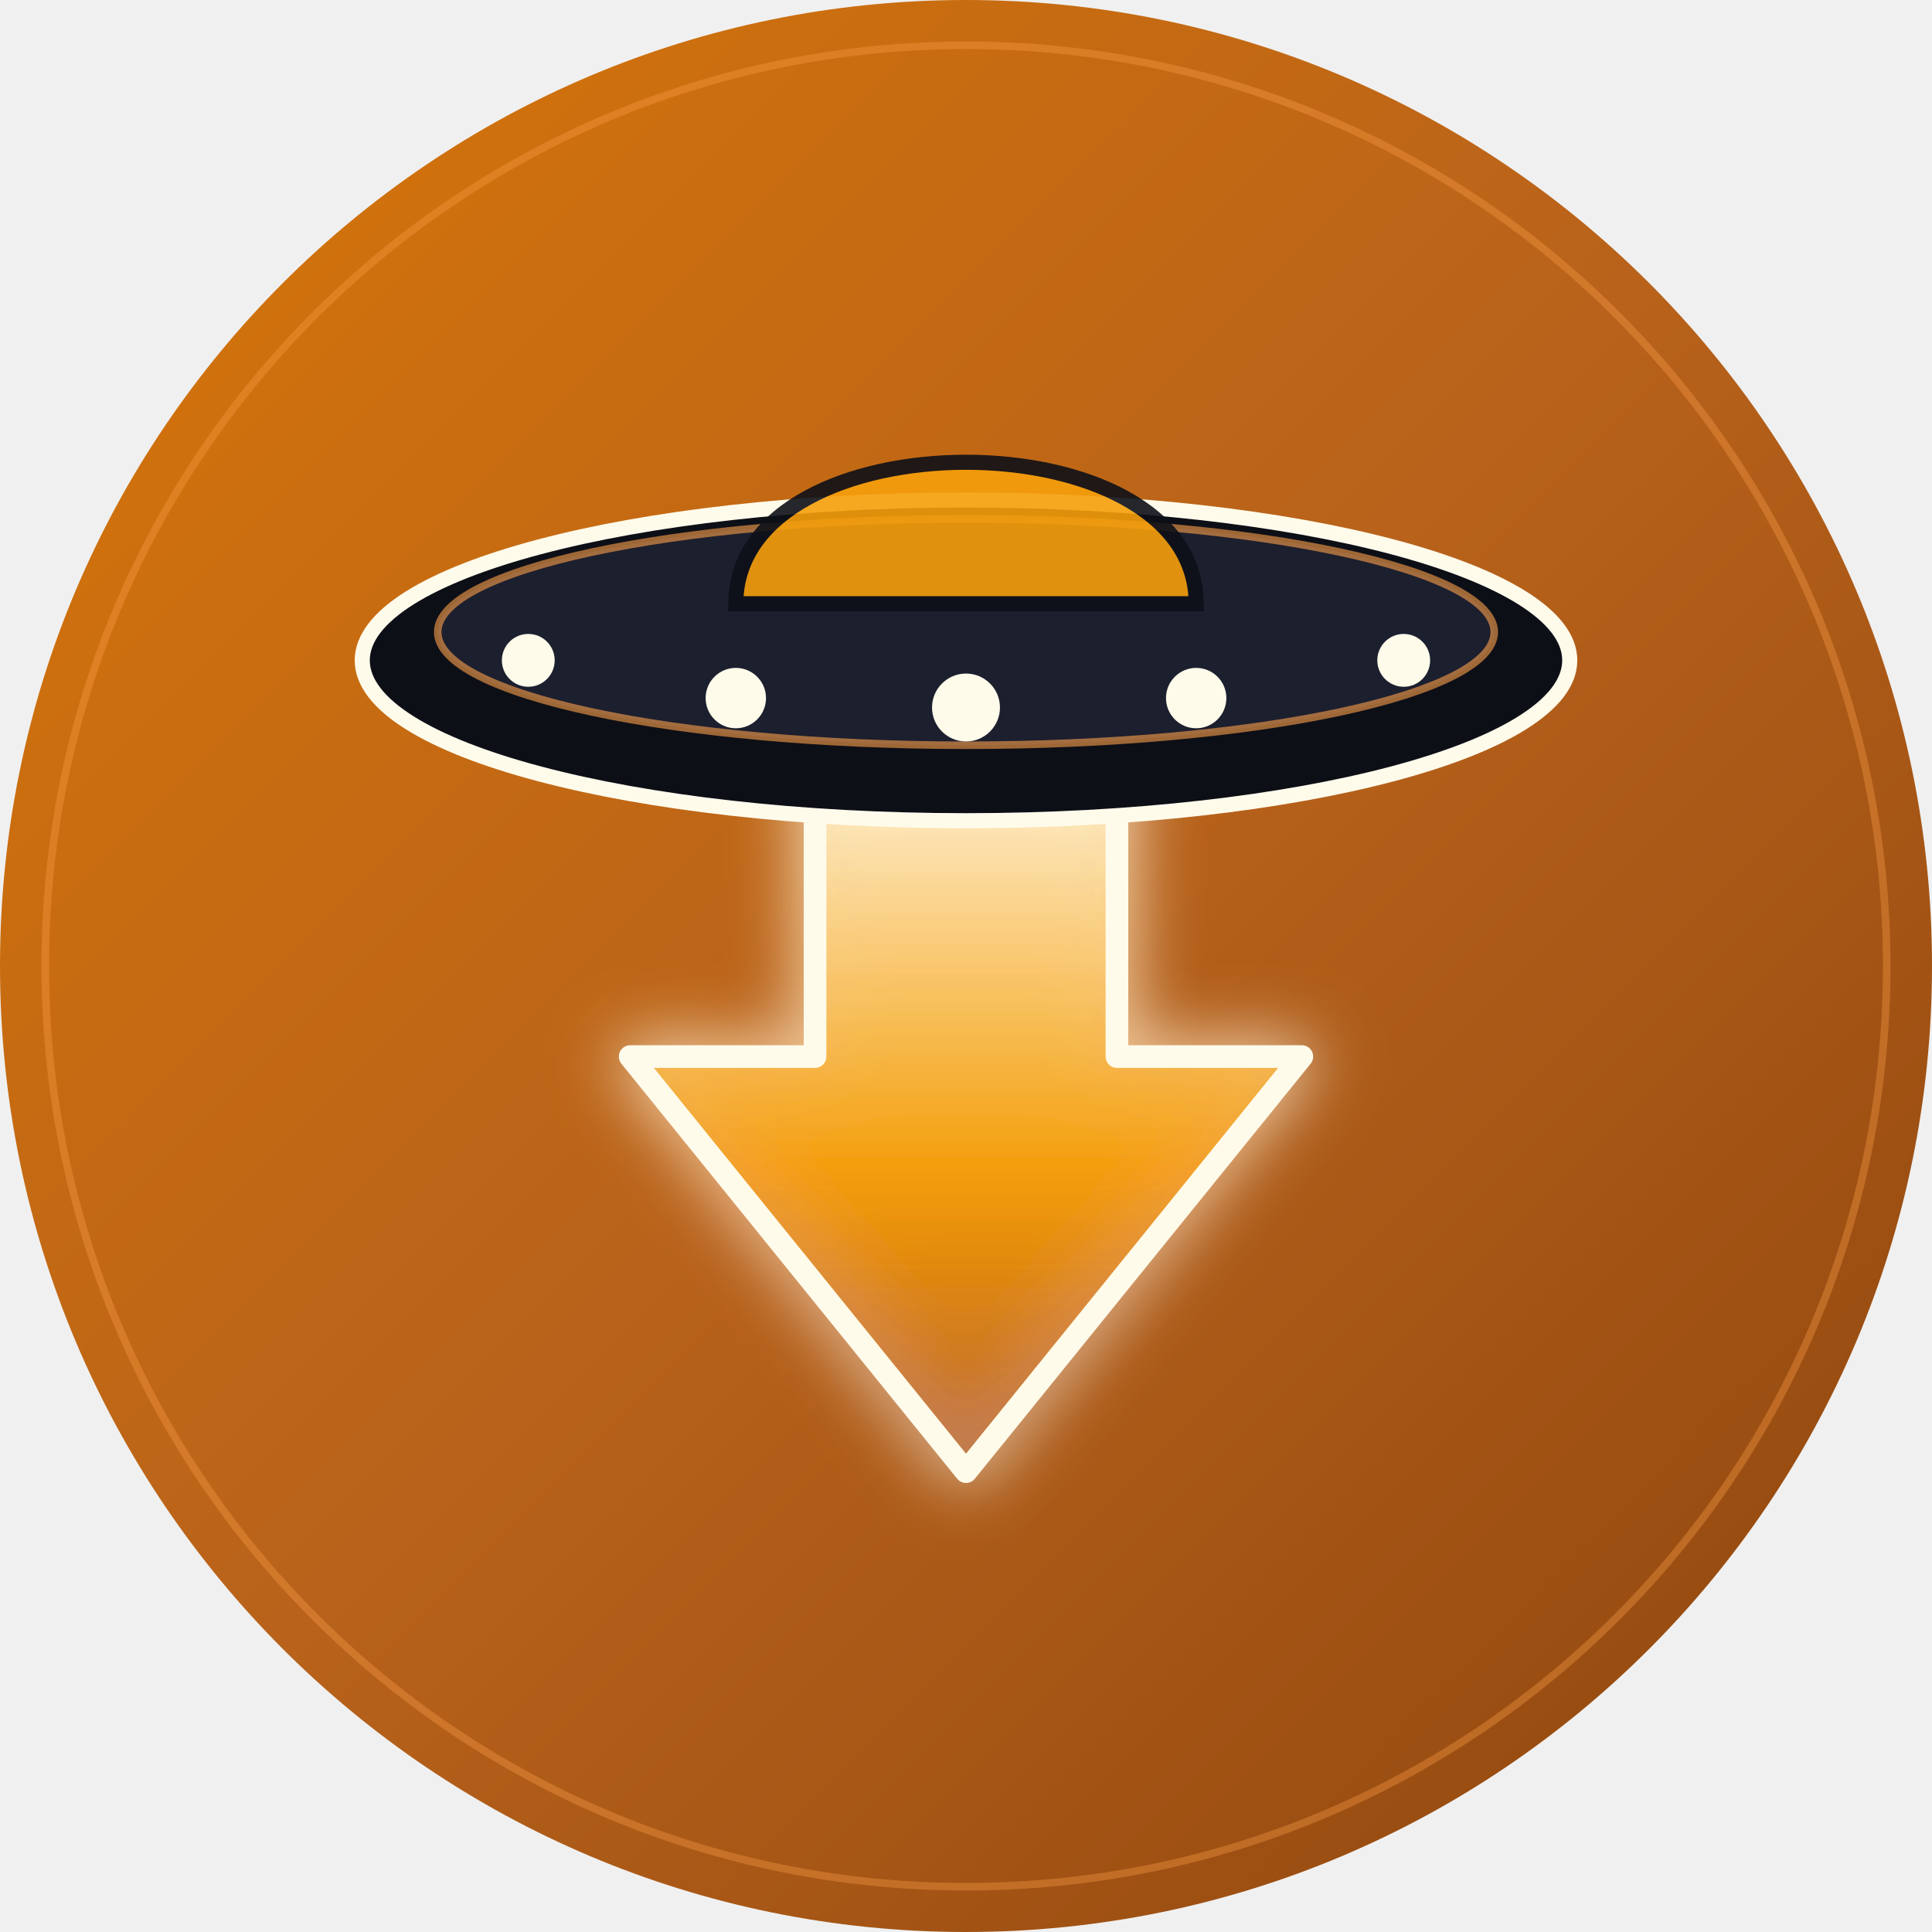
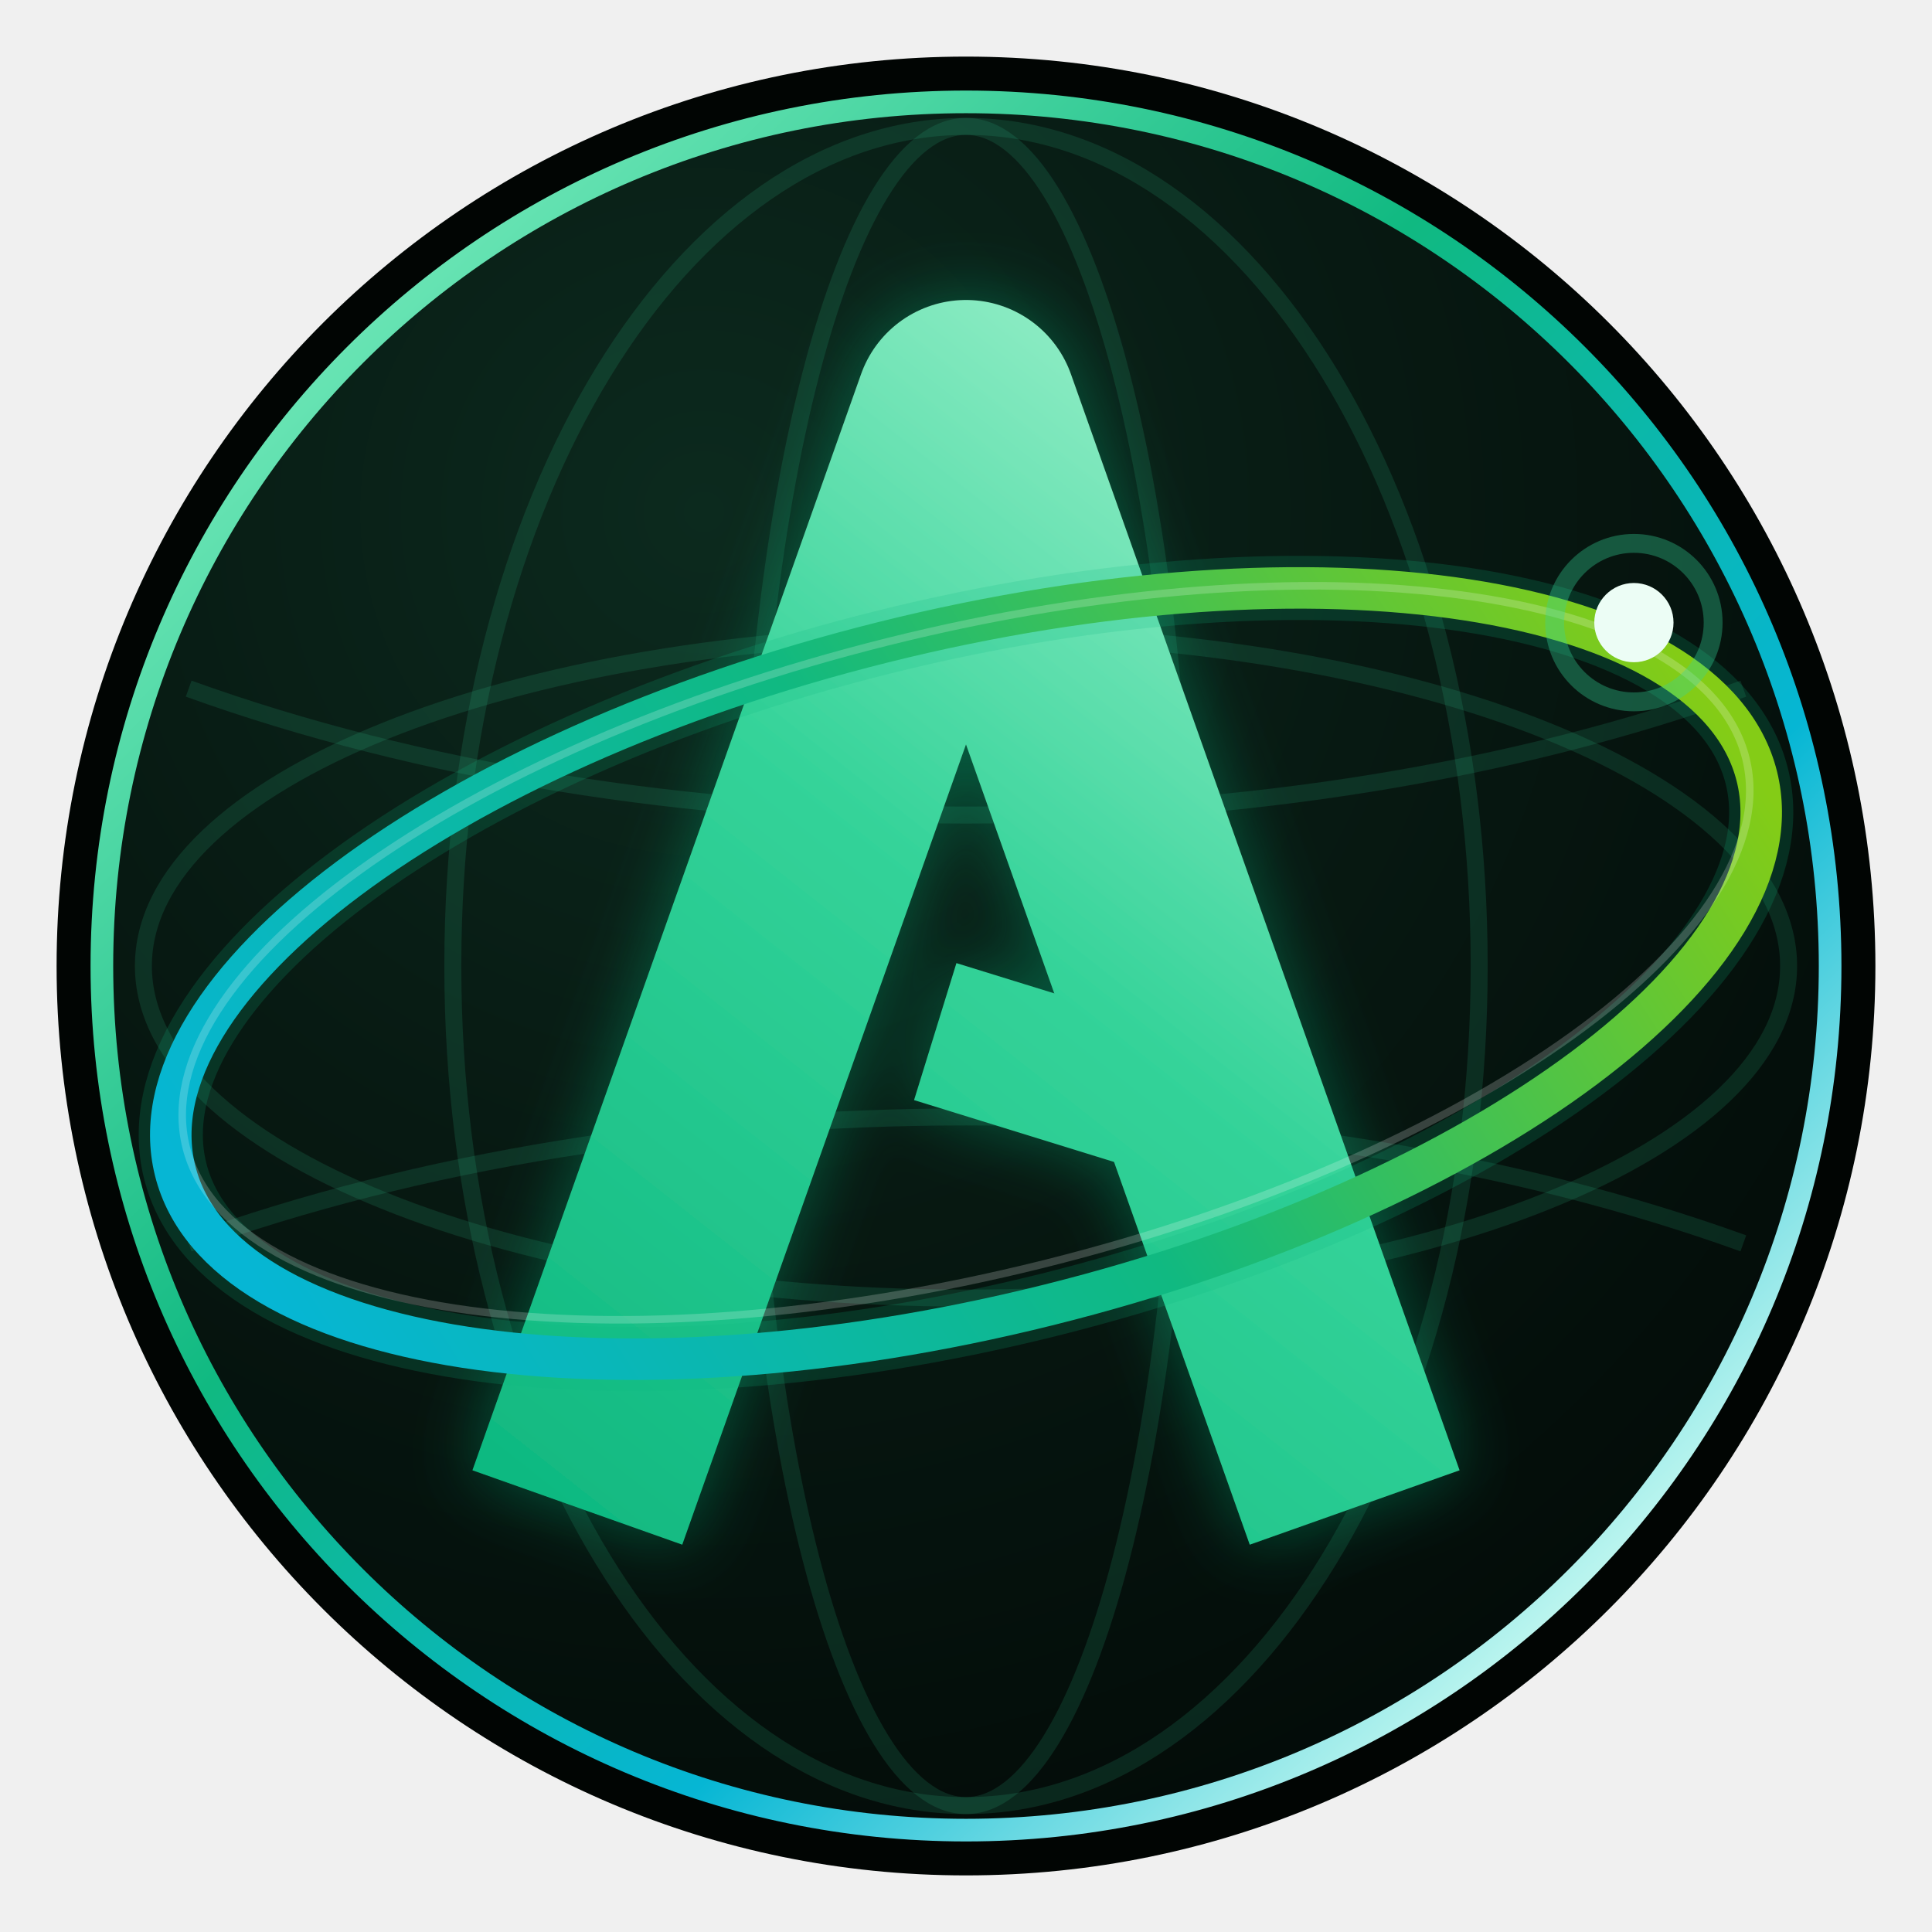
- <svg xmlns="http://www.w3.org/2000/svg" viewBox="0 0 1024 1024" width="1024" height="1024" role="img" aria-label="Files Abductor Logo">
+ <svg xmlns="http://www.w3.org/2000/svg" viewBox="0 0 1024 1024" role="img" aria-label="Files Abductor">
  <defs>
-     <linearGradient id="fa-bg" x1="0%" y1="0%" x2="100%" y2="100%">
-       <stop offset="0%" stop-color="#D97706" />
-       <stop offset="50%" stop-color="#B8621B" />
-       <stop offset="100%" stop-color="#8C440D" />
+     <radialGradient id="field_files_abductor" cx="35%" cy="24%" r="82%">
+       <stop offset="0" stop-color="#0c2a1e" />
+       <stop offset=".48" stop-color="#071912" />
+       <stop offset="1" stop-color="#030b08" />
+     </radialGradient>
+     <linearGradient id="mark_files_abductor" x1="270" y1="780" x2="730" y2="196" gradientUnits="userSpaceOnUse">
+       <stop stop-color="#10b981" />
+       <stop offset=".52" stop-color="#34d399" />
+       <stop offset="1" stop-color="#a7f3d0" />
    </linearGradient>
-     <linearGradient id="fa-beam" x1="0%" y1="0%" x2="0%" y2="100%">
-       <stop offset="0%" stop-color="#FFFBEB" stop-opacity="0.95" />
-       <stop offset="60%" stop-color="#F59E0B" stop-opacity="0.90" />
-       <stop offset="100%" stop-color="#B8621B" stop-opacity="0.75" />
+     <linearGradient id="orbit_files_abductor" x1="130" y1="650" x2="900" y2="386" gradientUnits="userSpaceOnUse">
+       <stop stop-color="#06b6d4" />
+       <stop offset=".5" stop-color="#10b981" />
+       <stop offset="1" stop-color="#84cc16" />
    </linearGradient>
-     <filter id="fa-glow" x="-20%" y="-20%" width="140%" height="140%">
+     <linearGradient id="rim_files_abductor" x1="170" y1="160" x2="850" y2="864" gradientUnits="userSpaceOnUse">
+       <stop stop-color="#6ee7b7" />
+       <stop offset=".38" stop-color="#10b981" />
+       <stop offset=".72" stop-color="#06b6d4" />
+       <stop offset="1" stop-color="#ccfbf1" />
+     </linearGradient>
+     <filter id="markGlow_files_abductor" x="-30%" y="-30%" width="160%" height="160%">
      <feGaussianBlur stdDeviation="18" result="blur" />
-       <feComposite in="SourceGraphic" in2="blur" operator="over" />
+       <feFlood flood-color="#10b981" flood-opacity=".4" />
+       <feComposite in2="blur" operator="in" />
+       <feMerge>
+         <feMergeNode />
+         <feMergeNode in="SourceGraphic" />
+       </feMerge>
    </filter>
+     <clipPath id="badge_files_abductor">
+       <circle cx="512" cy="512" r="480" />
+     </clipPath>
  </defs>
-   <circle cx="512" cy="512" r="512" fill="url(#fa-bg)" />
-   <circle cx="512" cy="512" r="488" fill="none" stroke="#FFA24C" stroke-width="4" stroke-opacity="0.35" />
-   <polygon points="432,380 592,380 592,560 690,560 512,780 334,560 432,560" fill="url(#fa-beam)" stroke="#FFFBEB" stroke-width="12" stroke-linejoin="round" filter="url(#fa-glow)" />
-   <ellipse cx="512" cy="350" rx="320" ry="85" fill="#0D0F17" stroke="#FFFBEB" stroke-width="8" />
-   <ellipse cx="512" cy="335" rx="280" ry="60" fill="#1C1F2E" stroke="#FFA24C" stroke-width="4" stroke-opacity="0.6" />
-   <path d="M 390 320 C 390 220, 634 220, 634 320 Z" fill="#F59E0B" stroke="#0D0F17" stroke-width="8" opacity="0.9" />
-   <circle cx="280" cy="350" r="14" fill="#FFFBEB" />
-   <circle cx="390" cy="370" r="16" fill="#FFFBEB" />
-   <circle cx="512" cy="375" r="18" fill="#FFFBEB" />
-   <circle cx="634" cy="370" r="16" fill="#FFFBEB" />
-   <circle cx="744" cy="350" r="14" fill="#FFFBEB" />
+   <circle cx="512" cy="512" r="472" fill="#04110c" stroke="#010503" stroke-width="20" />
+   <circle cx="512" cy="512" r="458" fill="url(#field_files_abductor)" stroke="url(#rim_files_abductor)" stroke-width="12" />
+   <g clip-path="url(#badge_files_abductor)">
+     <g fill="none" stroke="#34d399" stroke-opacity=".14" stroke-width="9">
+       <ellipse cx="512" cy="512" rx="272" ry="445" />
+       <ellipse cx="512" cy="512" rx="116" ry="445" />
+       <ellipse cx="512" cy="512" rx="436" ry="176" />
+       <path d="M100 365c122 44 265 67 412 67s290-23 412-67M100 659c122-44 265-67 412-67s290 23 412 67" />
+     </g>
+     <g filter="url(#markGlow_files_abductor)" fill="none" stroke="url(#mark_files_abductor)" stroke-linejoin="round">
+       <path d="M306 799 512 218 718 799" stroke-width="118" />
+       <path d="m532 558 97 30" stroke-width="76" stroke-linecap="square" />
+     </g>
+     <ellipse cx="512" cy="516" rx="432" ry="181" fill="none" stroke="#10b981" stroke-opacity=".18" stroke-width="34" transform="rotate(-14 512 516)" />
+     <ellipse cx="512" cy="516" rx="432" ry="181" fill="none" stroke="url(#orbit_files_abductor)" stroke-width="22" transform="rotate(-14 512 516)" />
+     <ellipse cx="512" cy="505" rx="426" ry="170" fill="none" stroke="#fff" stroke-opacity=".2" stroke-width="4" transform="rotate(-14 512 505)" />
+     <circle cx="866" cy="330" r="21" fill="#ecfdf5" />
+     <circle cx="866" cy="330" r="42" fill="none" stroke="#34d399" stroke-opacity=".35" stroke-width="10" />
+   </g>
</svg>
